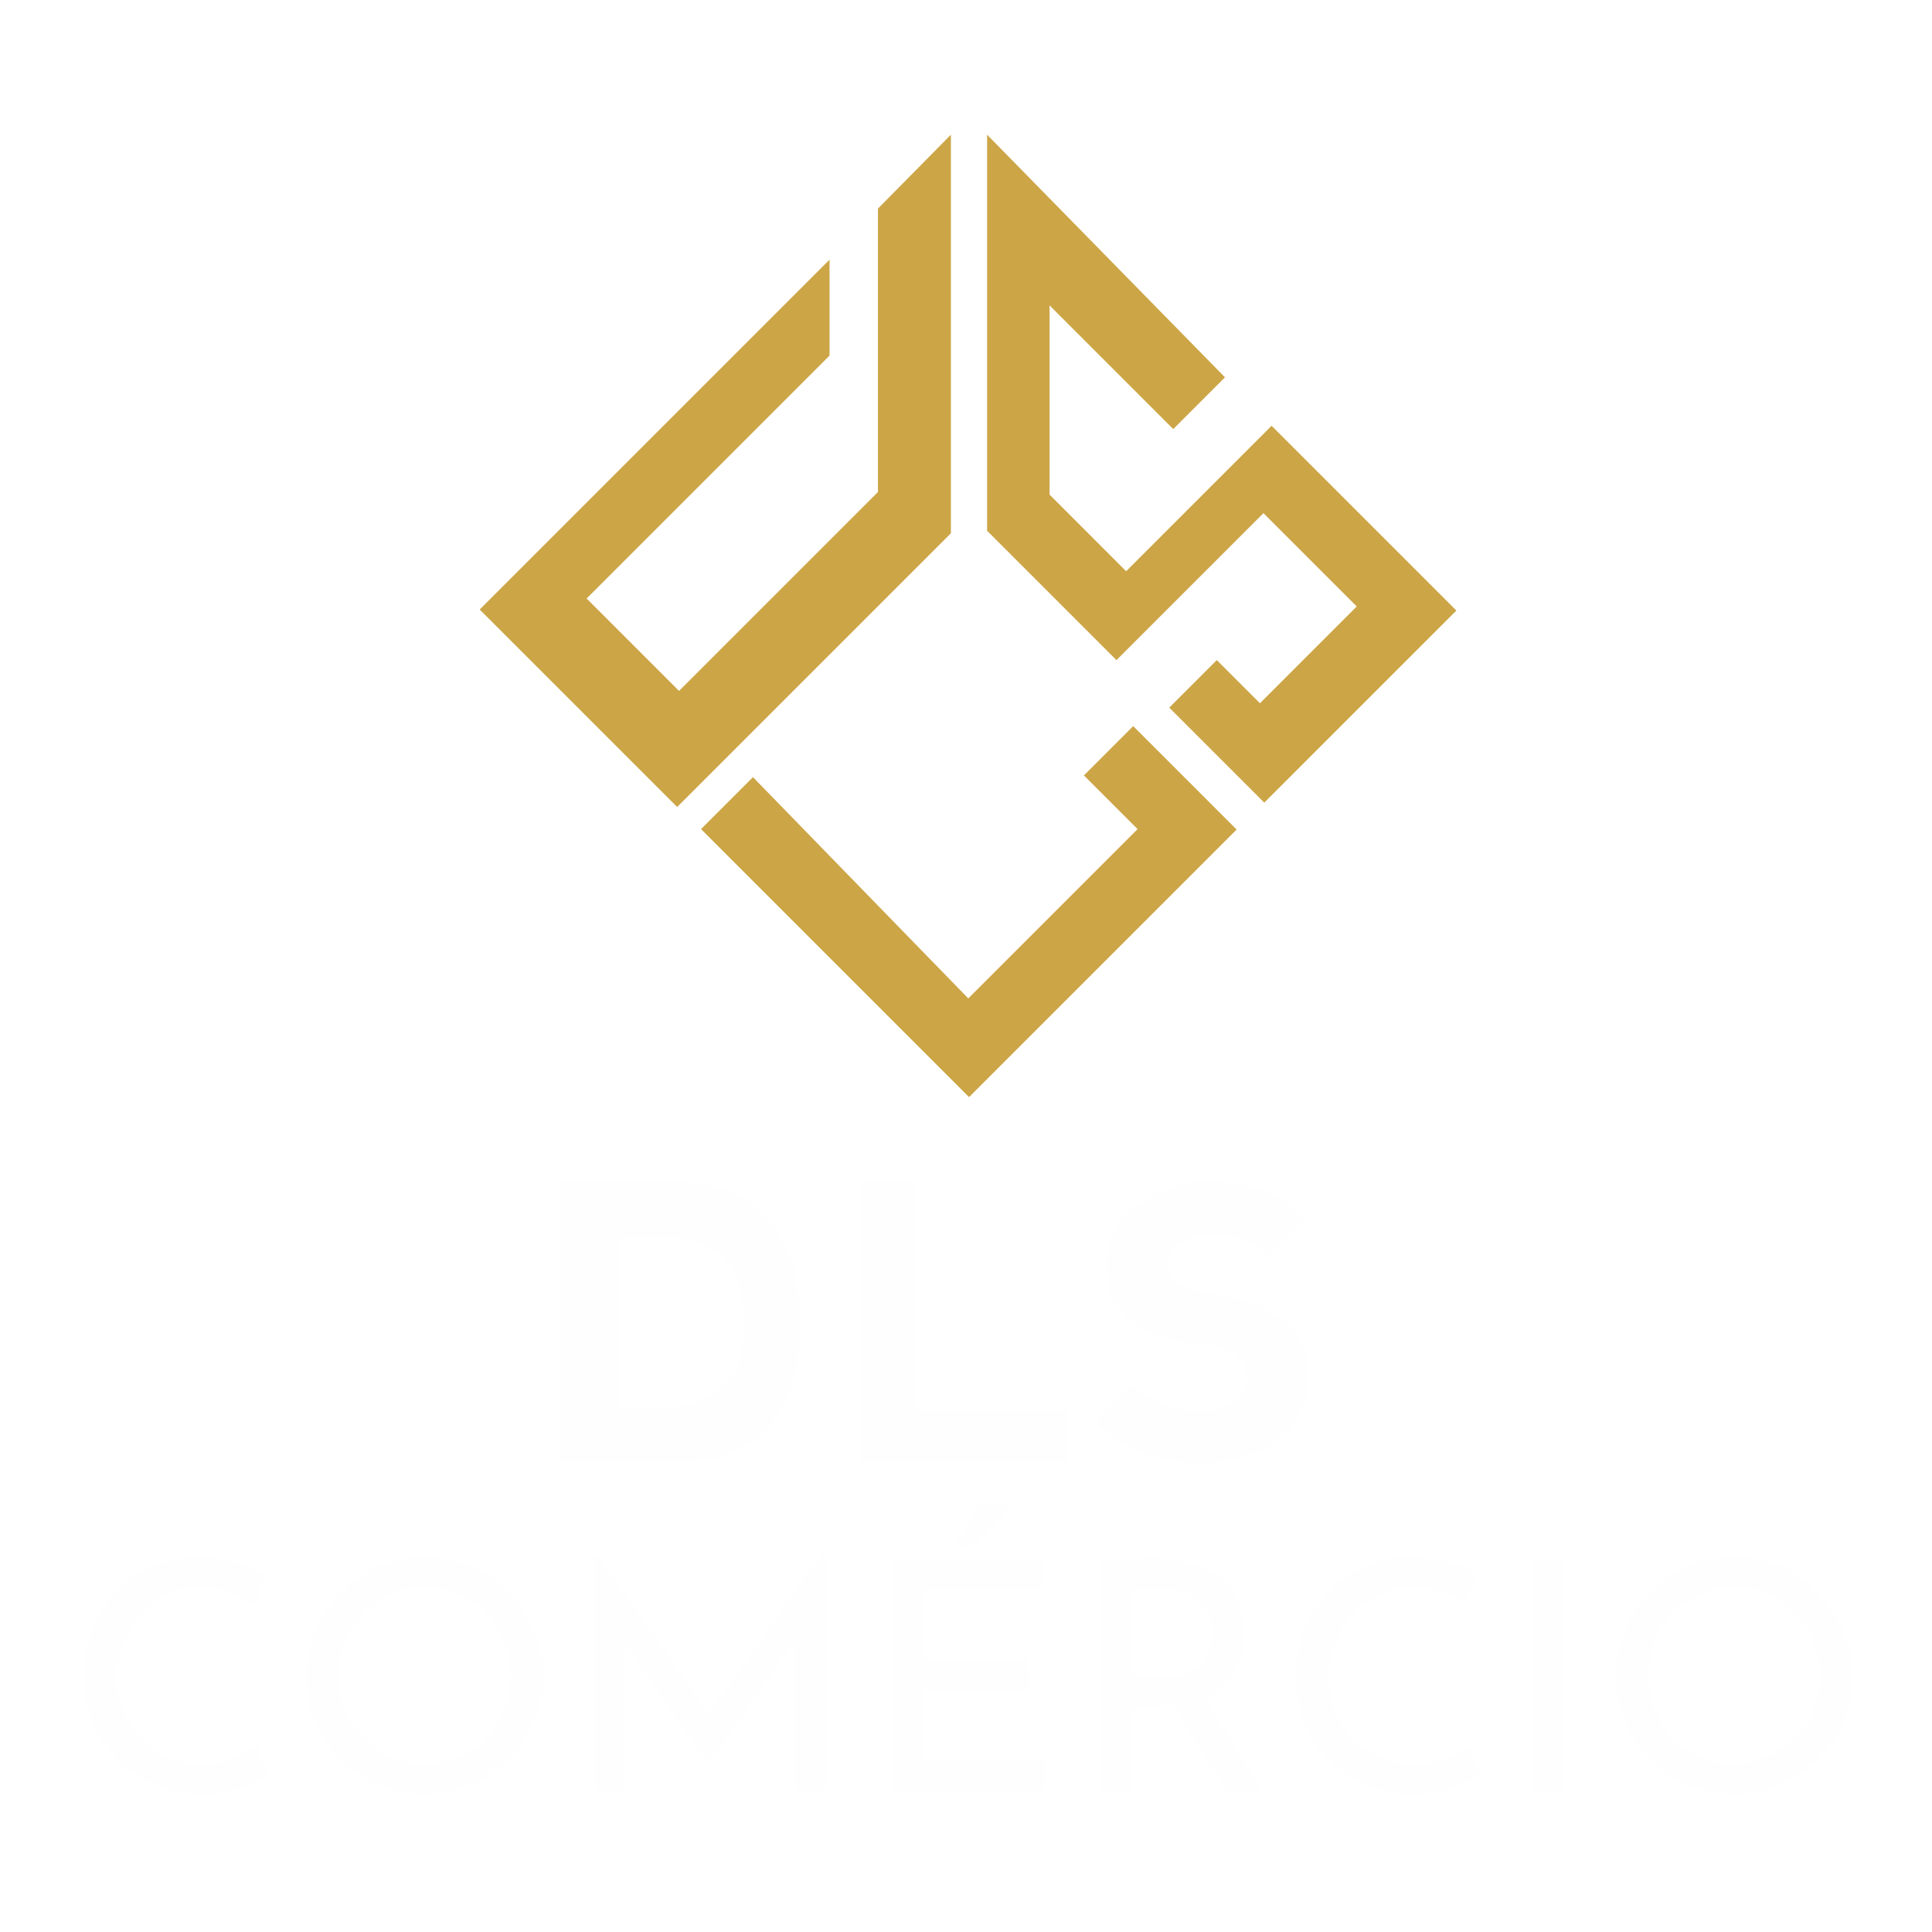
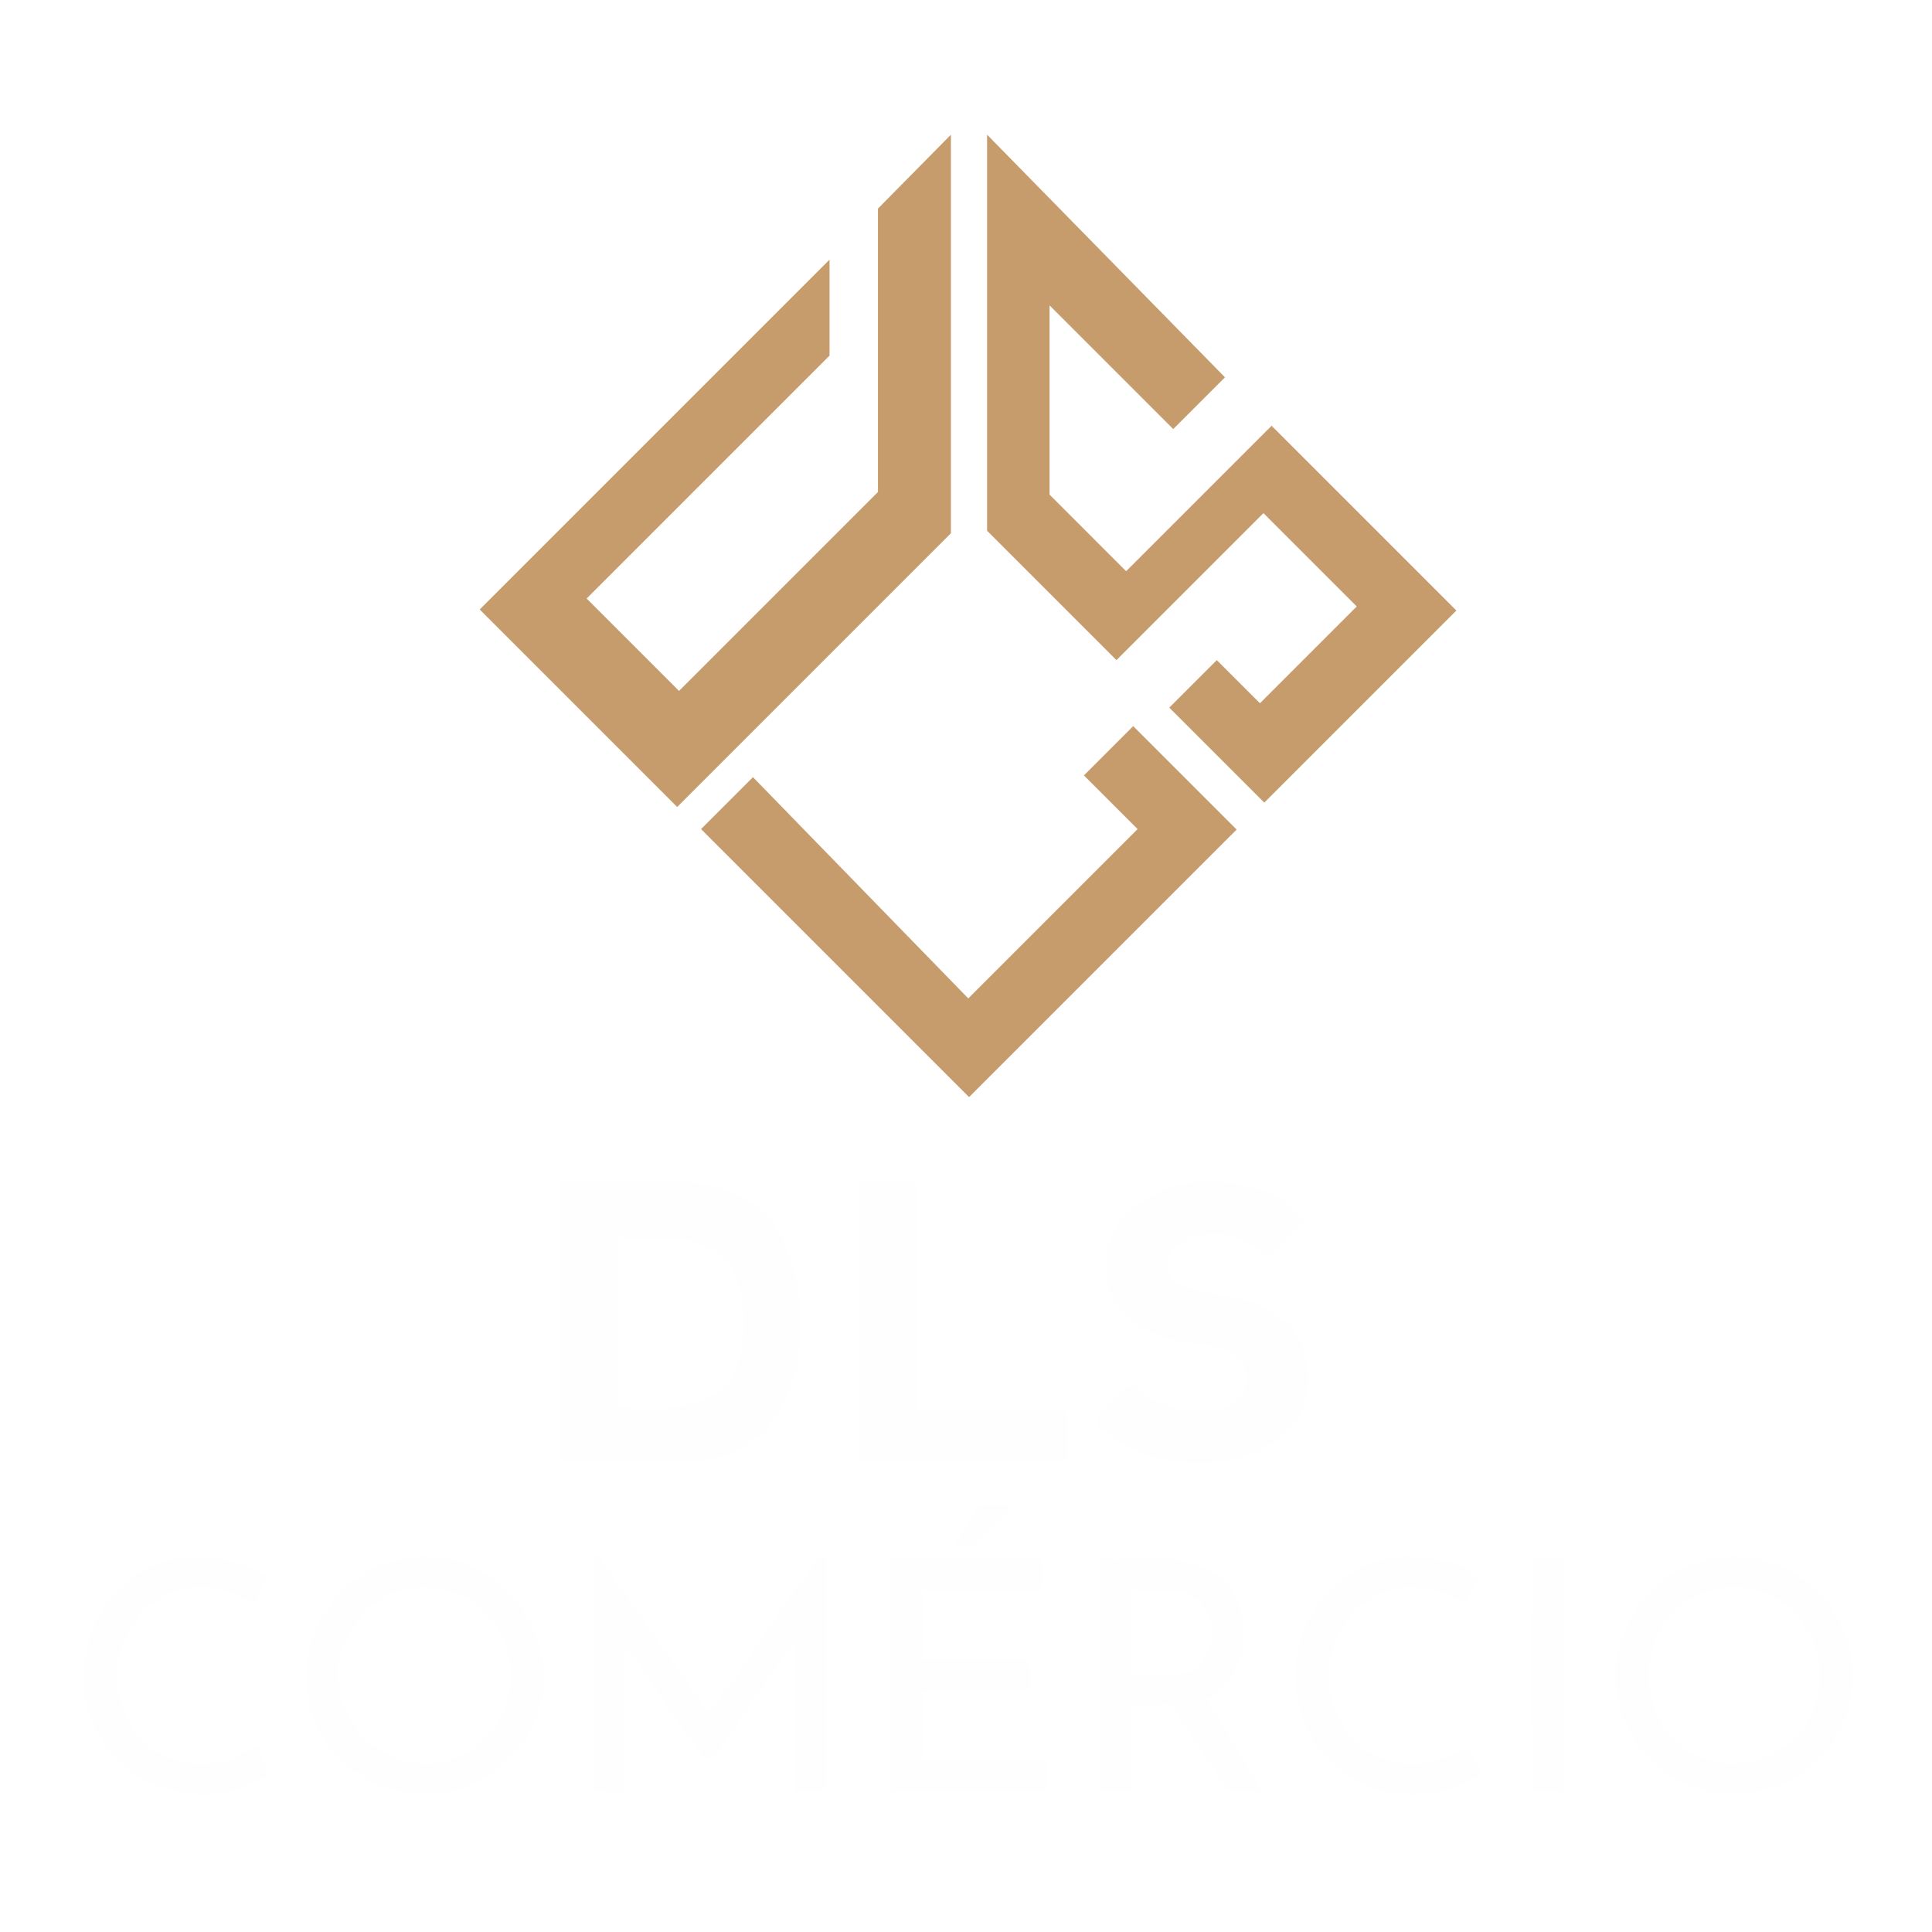
<svg xmlns="http://www.w3.org/2000/svg" id="Camada_1" version="1.1" viewBox="0 0 1080 1080">
  <defs>
    <style>
      .st0 {
-         fill: #fefefe;
+         fill: #c69c6d;
      }

      .st1 {
-         fill: #cca546;
+         fill: #fefefe;
      }
    </style>
  </defs>
-   <path class="st0" d="M313.14,817.54v-156.89h72.01c.36,0,5.43.99,6.96,1.23,48.02,7.61,57.55,49.27,54.55,91.89-1.81,25.75-15.39,51.29-40.97,59.72-1.93.64-16.07,4.05-17.03,4.05h-75.52ZM345.92,785.92c1.84.18,3.25,1.06,5.22,1.22,27.65,2.34,60.82-2.04,63.9-35.72,1.9-20.74.24-46.89-21.96-55.39-2.27-.87-10.96-3.77-12.62-3.77h-34.54v93.67h0Z" />
-   <path class="st0" d="M666.43,660.93c16.29-1.91,37.1,1.65,51.06,10.42,1.93,1.21,10.93,8.42,11.25,9.88.32,1.42-.96,1.98-1.71,2.84-1.98,2.27-16.52,17.11-17.71,17.46-2.93.85-4.61-2.88-7.05-4.42-10.18-6.41-23.02-8.71-34.71-5.77-10.65,2.68-20.8,14.05-11.41,23.79,7.47,7.75,29.44,8.52,39.89,11.63,7.51,2.23,22.04,10.36,26.89,16.43,10.39,13.01,11.42,37.23,1.71,50.9-22.6,31.8-78.94,29.49-107.02,6.41-3.53-2.9-6.52-4.65-3.01-8.73,1.93-2.24,16.46-17.24,17.67-17.51,1.79-.39,3.55,2.9,5.21,4.02,12.06,8.17,25.85,11.34,40.39,10.03,22.17-1.99,27.18-27.57,4.37-34.88-7.96-2.55-17.06-2.17-25.2-4.07-27.11-6.34-42.12-21.31-38.28-50.61,2.66-20.35,28.82-35.61,47.66-37.81h0Z" />
-   <path class="st0" d="M512.18,660.65v127.62h82.54c.12,0,1.76,1.63,1.76,1.76v27.51h-115.91v-155.13c0-.12,1.63-1.76,1.76-1.76h29.86-.01Z" />
-   <path class="st0" d="M331.87,870.81c.24-.98,1.69-2.31,2.91-.57,19.87,28.5,40.33,56.61,59.78,85.41,3,3.33,2.53.04,4-1.73,21.41-25.66,38.04-57.25,59.24-82.46,1.15-1.36,1.93-2.82,4.03-2.4l.03,129.4c-.74,5.39-13.36,1.96-17.59,2.9v-81.96c-2.84-.65-1.87.54-2.58,1.52-12.17,16.77-23.33,34.37-35.55,51.09-1.28,1.76-8.56,11.59-9.36,11.76-1.43.31-3.13-1.88-4.03-2.9-11.5-13.03-22.77-32.85-33.43-47.36-2.85-3.88-6.46-8.64-9.89-11.78v79.62c0,.73-13.49.2-14.67.03-1.01-.14-2.9-1.05-2.9-1.79v-128.79h0Z" />
-   <path class="st0" d="M230.88,870.51c52.99-5.54,91.48,53.79,63.75,100.04-26.63,44.41-92.31,42.66-116.36-3.51-21.41-41.1,7.25-91.79,52.61-96.53ZM228.53,888.06c-23.21,3.22-42.14,30.07-39.43,52.94,3.62,30.57,34.44,53.07,64.36,42.23,40.38-14.63,43.08-72.14,4.7-91.38-8.99-4.51-19.68-5.17-29.62-3.79h-.01Z" />
-   <path class="st0" d="M962.64,870.51c56.04-5.92,94.37,59.83,60.02,105.68-28.14,37.56-86.43,35.08-110.29-5.64-24.4-41.64,2.42-94.99,50.27-100.04h0ZM936.31,972.96c25.14,24.44,68.7,12.35,78.76-20.76,11.86-39.05-23.53-76.44-62.98-61.81-30.09,11.15-39.54,50.44-21.27,75.77.96,1.32,4.61,5.95,5.49,6.8Z" />
-   <path class="st0" d="M653.26,871.39c1.28.12,5,.91,6.96,1.23,25.43,4.24,36.78,20.76,34.64,46.23-1.17,13.9-7.41,20.99-17.69,29.19-1.23.98-2.67-.12-2.29,2.38l30.48,50.93h-19.32c-8.45-13.69-17.59-26.98-26.14-40.59-1.09-1.74-2.44-6.06-3.66-6.88-4.02-2.71-18.13,1.95-23.47.64v46.83h-17.56v-129.96c12.29.83,25.93-1.12,38.05,0h0ZM632.77,936.96h25.17c.32,0,5.28-1.7,6.12-2.08,15.59-7.14,18.04-31.7,3.79-41.78-.92-.65-7.14-4.14-7.57-4.14h-27.51v48h0Z" />
-   <path class="st0" d="M582.43,871.39c.52.52.28,12.89.03,14.67-.14,1.01-1.05,2.9-1.79,2.9h-64.98v38.64h57.96c.74,0,1.65,1.88,1.79,2.9.16,1.17.7,14.67-.03,14.67h-59.71v38.64h69.08v17.56h-86.64v-129.96h84.3v-.02Z" />
-   <path class="st0" d="M142.19,897.15c-.35.46-7.98-4.67-9.34-5.29-44.93-20.7-83.04,29.97-60.7,71.24,10.85,20.05,36.13,27.47,57.18,20.12,2.46-.86,14.19-7.85,15.2-6.46.1.14.08,2.32.55,3.53,1.57,4.07,4.87,8.01,4.07,12.8-8.09,2.96-16.42,8.38-25.17,9.37-59.13,6.73-96.22-50.17-67.48-101.44,18.23-32.53,61.52-39.16,92.18-20.28l-6.49,16.41h0Z" />
-   <path class="st0" d="M820.1,895.99c-1.04,1.44-10.81-4.46-12.87-5.28-27.58-10.91-55.8,5.2-62.7,33.32-9.83,40.05,24.85,73.51,64.19,58.33,4.46-1.72,8.16-5.23,12.53-5.58l7.05,15.2c-3.72,1.16-6.86,3.75-10.54,5.28-39.96,16.7-85.13-4.44-92.44-48.06-6.52-38.88,18.46-75.94,59.03-79.02,8.15-.62,36.73,3.53,41.09,10.57,1.25,2.01-3.8,9.13-4.79,11.71-.46,1.22-.45,3.38-.55,3.53h0Z" />
-   <path class="st0" d="M873.96,871.39v129.96c-3.68-.67-16.41,1.71-17.44-1.88.06-42.28-.73-84.83.4-126.97,1.6-2.39,13.52-.52,17.04-1.11Z" />
-   <path class="st0" d="M566.04,840.95l-20.44,22.3c-1.34,1.54-10.77,1.52-11.18,1.11-1.77-1.77,2.16-4.69,2.89-5.89,1.46-2.41,9.55-17.53,10.57-17.53h18.16Z" />
+   <path class="st1" d="M313.14,817.54v-156.89h72.01c.36,0,5.43.99,6.96,1.23,48.02,7.61,57.55,49.27,54.55,91.89-1.81,25.75-15.39,51.29-40.97,59.72-1.93.64-16.07,4.05-17.03,4.05h-75.52ZM345.92,785.92c1.84.18,3.25,1.06,5.22,1.22,27.65,2.34,60.82-2.04,63.9-35.72,1.9-20.74.24-46.89-21.96-55.39-2.27-.87-10.96-3.77-12.62-3.77h-34.54v93.67h0Z" />
+   <path class="st1" d="M666.43,660.93c16.29-1.91,37.1,1.65,51.06,10.42,1.93,1.21,10.93,8.42,11.25,9.88.32,1.42-.96,1.98-1.71,2.84-1.98,2.27-16.52,17.11-17.71,17.46-2.93.85-4.61-2.88-7.05-4.42-10.18-6.41-23.02-8.71-34.71-5.77-10.65,2.68-20.8,14.05-11.41,23.79,7.47,7.75,29.44,8.52,39.89,11.63,7.51,2.23,22.04,10.36,26.89,16.43,10.39,13.01,11.42,37.23,1.71,50.9-22.6,31.8-78.94,29.49-107.02,6.41-3.53-2.9-6.52-4.65-3.01-8.73,1.93-2.24,16.46-17.24,17.67-17.51,1.79-.39,3.55,2.9,5.21,4.02,12.06,8.17,25.85,11.34,40.39,10.03,22.17-1.99,27.18-27.57,4.37-34.88-7.96-2.55-17.06-2.17-25.2-4.07-27.11-6.34-42.12-21.31-38.28-50.61,2.66-20.35,28.82-35.61,47.66-37.81h0Z" />
+   <path class="st1" d="M512.18,660.65v127.62h82.54c.12,0,1.76,1.63,1.76,1.76v27.51h-115.91v-155.13c0-.12,1.63-1.76,1.76-1.76h29.86-.01Z" />
+   <path class="st1" d="M331.87,870.81c.24-.98,1.69-2.31,2.91-.57,19.87,28.5,40.33,56.61,59.78,85.41,3,3.33,2.53.04,4-1.73,21.41-25.66,38.04-57.25,59.24-82.46,1.15-1.36,1.93-2.82,4.03-2.4l.03,129.4c-.74,5.39-13.36,1.96-17.59,2.9v-81.96c-2.84-.65-1.87.54-2.58,1.52-12.17,16.77-23.33,34.37-35.55,51.09-1.28,1.76-8.56,11.59-9.36,11.76-1.43.31-3.13-1.88-4.03-2.9-11.5-13.03-22.77-32.85-33.43-47.36-2.85-3.88-6.46-8.64-9.89-11.78v79.62c0,.73-13.49.2-14.67.03-1.01-.14-2.9-1.05-2.9-1.79v-128.79h0Z" />
+   <path class="st1" d="M230.88,870.51c52.99-5.54,91.48,53.79,63.75,100.04-26.63,44.41-92.31,42.66-116.36-3.51-21.41-41.1,7.25-91.79,52.61-96.53ZM228.53,888.06c-23.21,3.22-42.14,30.07-39.43,52.94,3.62,30.57,34.44,53.07,64.36,42.23,40.38-14.63,43.08-72.14,4.7-91.38-8.99-4.51-19.68-5.17-29.62-3.79h-.01Z" />
+   <path class="st1" d="M962.64,870.51c56.04-5.92,94.37,59.83,60.02,105.68-28.14,37.56-86.43,35.08-110.29-5.64-24.4-41.64,2.42-94.99,50.27-100.04h0ZM936.31,972.96c25.14,24.44,68.7,12.35,78.76-20.76,11.86-39.05-23.53-76.44-62.98-61.81-30.09,11.15-39.54,50.44-21.27,75.77.96,1.32,4.61,5.95,5.49,6.8Z" />
+   <path class="st1" d="M653.26,871.39c1.28.12,5,.91,6.96,1.23,25.43,4.24,36.78,20.76,34.64,46.23-1.17,13.9-7.41,20.99-17.69,29.19-1.23.98-2.67-.12-2.29,2.38l30.48,50.93h-19.32c-8.45-13.69-17.59-26.98-26.14-40.59-1.09-1.74-2.44-6.06-3.66-6.88-4.02-2.71-18.13,1.95-23.47.64v46.83h-17.56v-129.96c12.29.83,25.93-1.12,38.05,0h0ZM632.77,936.96h25.17c.32,0,5.28-1.7,6.12-2.08,15.59-7.14,18.04-31.7,3.79-41.78-.92-.65-7.14-4.14-7.57-4.14h-27.51v48h0Z" />
+   <path class="st1" d="M582.43,871.39c.52.52.28,12.89.03,14.67-.14,1.01-1.05,2.9-1.79,2.9h-64.98v38.64h57.96c.74,0,1.65,1.88,1.79,2.9.16,1.17.7,14.67-.03,14.67h-59.71v38.64h69.08v17.56h-86.64v-129.96h84.3v-.02Z" />
+   <path class="st1" d="M142.19,897.15c-.35.46-7.98-4.67-9.34-5.29-44.93-20.7-83.04,29.97-60.7,71.24,10.85,20.05,36.13,27.47,57.18,20.12,2.46-.86,14.19-7.85,15.2-6.46.1.14.08,2.32.55,3.53,1.57,4.07,4.87,8.01,4.07,12.8-8.09,2.96-16.42,8.38-25.17,9.37-59.13,6.73-96.22-50.17-67.48-101.44,18.23-32.53,61.52-39.16,92.18-20.28l-6.49,16.41h0Z" />
+   <path class="st1" d="M820.1,895.99c-1.04,1.44-10.81-4.46-12.87-5.28-27.58-10.91-55.8,5.2-62.7,33.32-9.83,40.05,24.85,73.51,64.19,58.33,4.46-1.72,8.16-5.23,12.53-5.58l7.05,15.2c-3.72,1.16-6.86,3.75-10.54,5.28-39.96,16.7-85.13-4.44-92.44-48.06-6.52-38.88,18.46-75.94,59.03-79.02,8.15-.62,36.73,3.53,41.09,10.57,1.25,2.01-3.8,9.13-4.79,11.71-.46,1.22-.45,3.38-.55,3.53h0Z" />
+   <path class="st1" d="M873.96,871.39v129.96c-3.68-.67-16.41,1.71-17.44-1.88.06-42.28-.73-84.83.4-126.97,1.6-2.39,13.52-.52,17.04-1.11Z" />
+   <path class="st1" d="M566.04,840.95l-20.44,22.3c-1.34,1.54-10.77,1.52-11.18,1.11-1.77-1.77,2.16-4.69,2.89-5.89,1.46-2.41,9.55-17.53,10.57-17.53h18.16Z" />
  <g>
-     <polygon class="st1" points="490.78 116.61 490.78 275.04 379.59 386.23 327.93 334.57 463.72 198.78 463.72 145.15 268.15 340.72 378.54 451.11 531.56 298.1 531.56 75.29 490.78 116.61" />
-     <polygon class="st1" points="551.79 75.29 551.79 296.69 624.11 369.01 706.28 286.85 758.43 339 704.31 393.12 680.2 369.01 653.63 395.58 706.74 448.68 814.12 341.3 710.83 238.01 629.52 319.32 586.72 276.51 586.72 170.73 655.85 239.86 684.77 210.93 551.79 75.29" />
-     <polygon class="st1" points="420.92 434.44 391.89 463.47 541.71 613.29 691.28 463.73 633.46 405.91 605.91 433.46 635.92 463.47 541.27 558.12 420.92 434.44" />
+     <polygon class="st0" points="490.78 116.61 490.78 275.04 379.59 386.23 327.93 334.57 463.72 198.78 463.72 145.15 268.15 340.72 378.54 451.11 531.56 298.1 531.56 75.29 490.78 116.61" />
+     <polygon class="st0" points="551.79 75.29 551.79 296.69 624.11 369.01 706.28 286.85 758.43 339 704.31 393.12 680.2 369.01 653.63 395.58 706.74 448.68 814.12 341.3 710.83 238.01 629.52 319.32 586.72 276.51 586.72 170.73 655.85 239.86 684.77 210.93 551.79 75.29" />
+     <polygon class="st0" points="420.92 434.44 391.89 463.47 541.71 613.29 691.28 463.73 633.46 405.91 605.91 433.46 635.92 463.47 541.27 558.12 420.92 434.44" />
  </g>
</svg>
